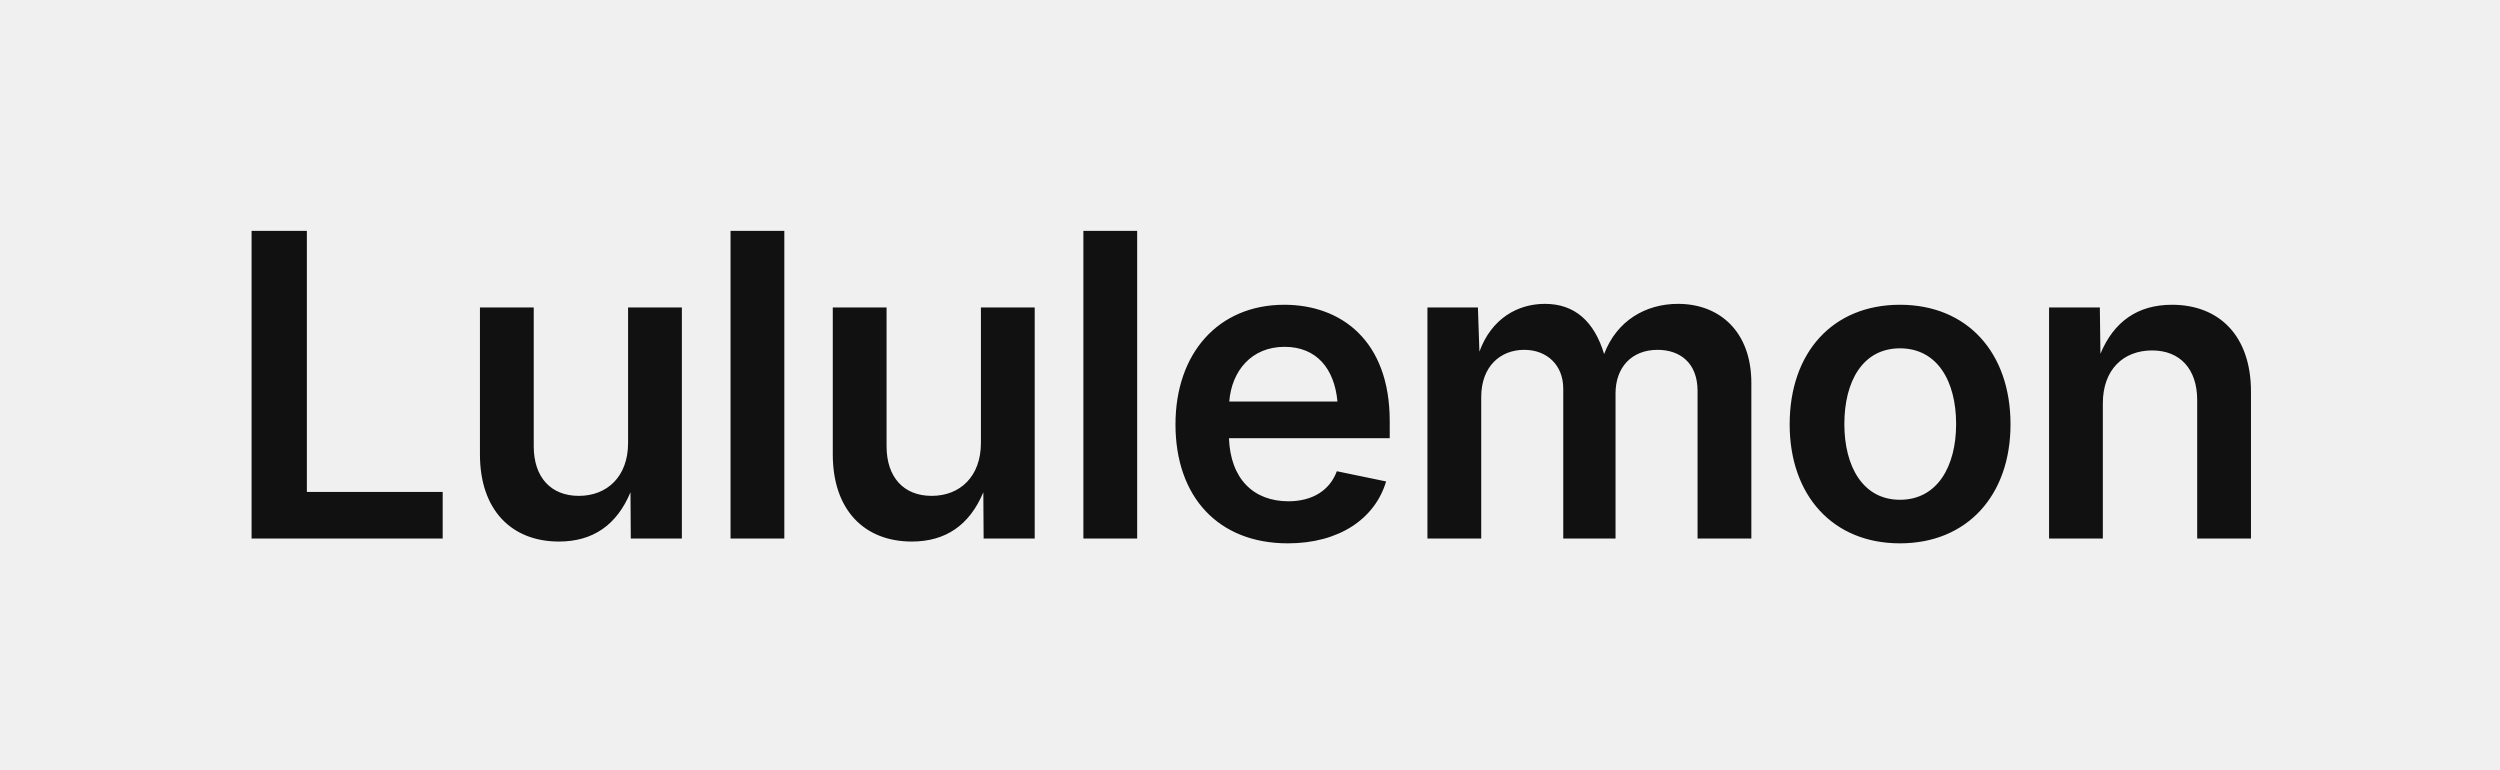
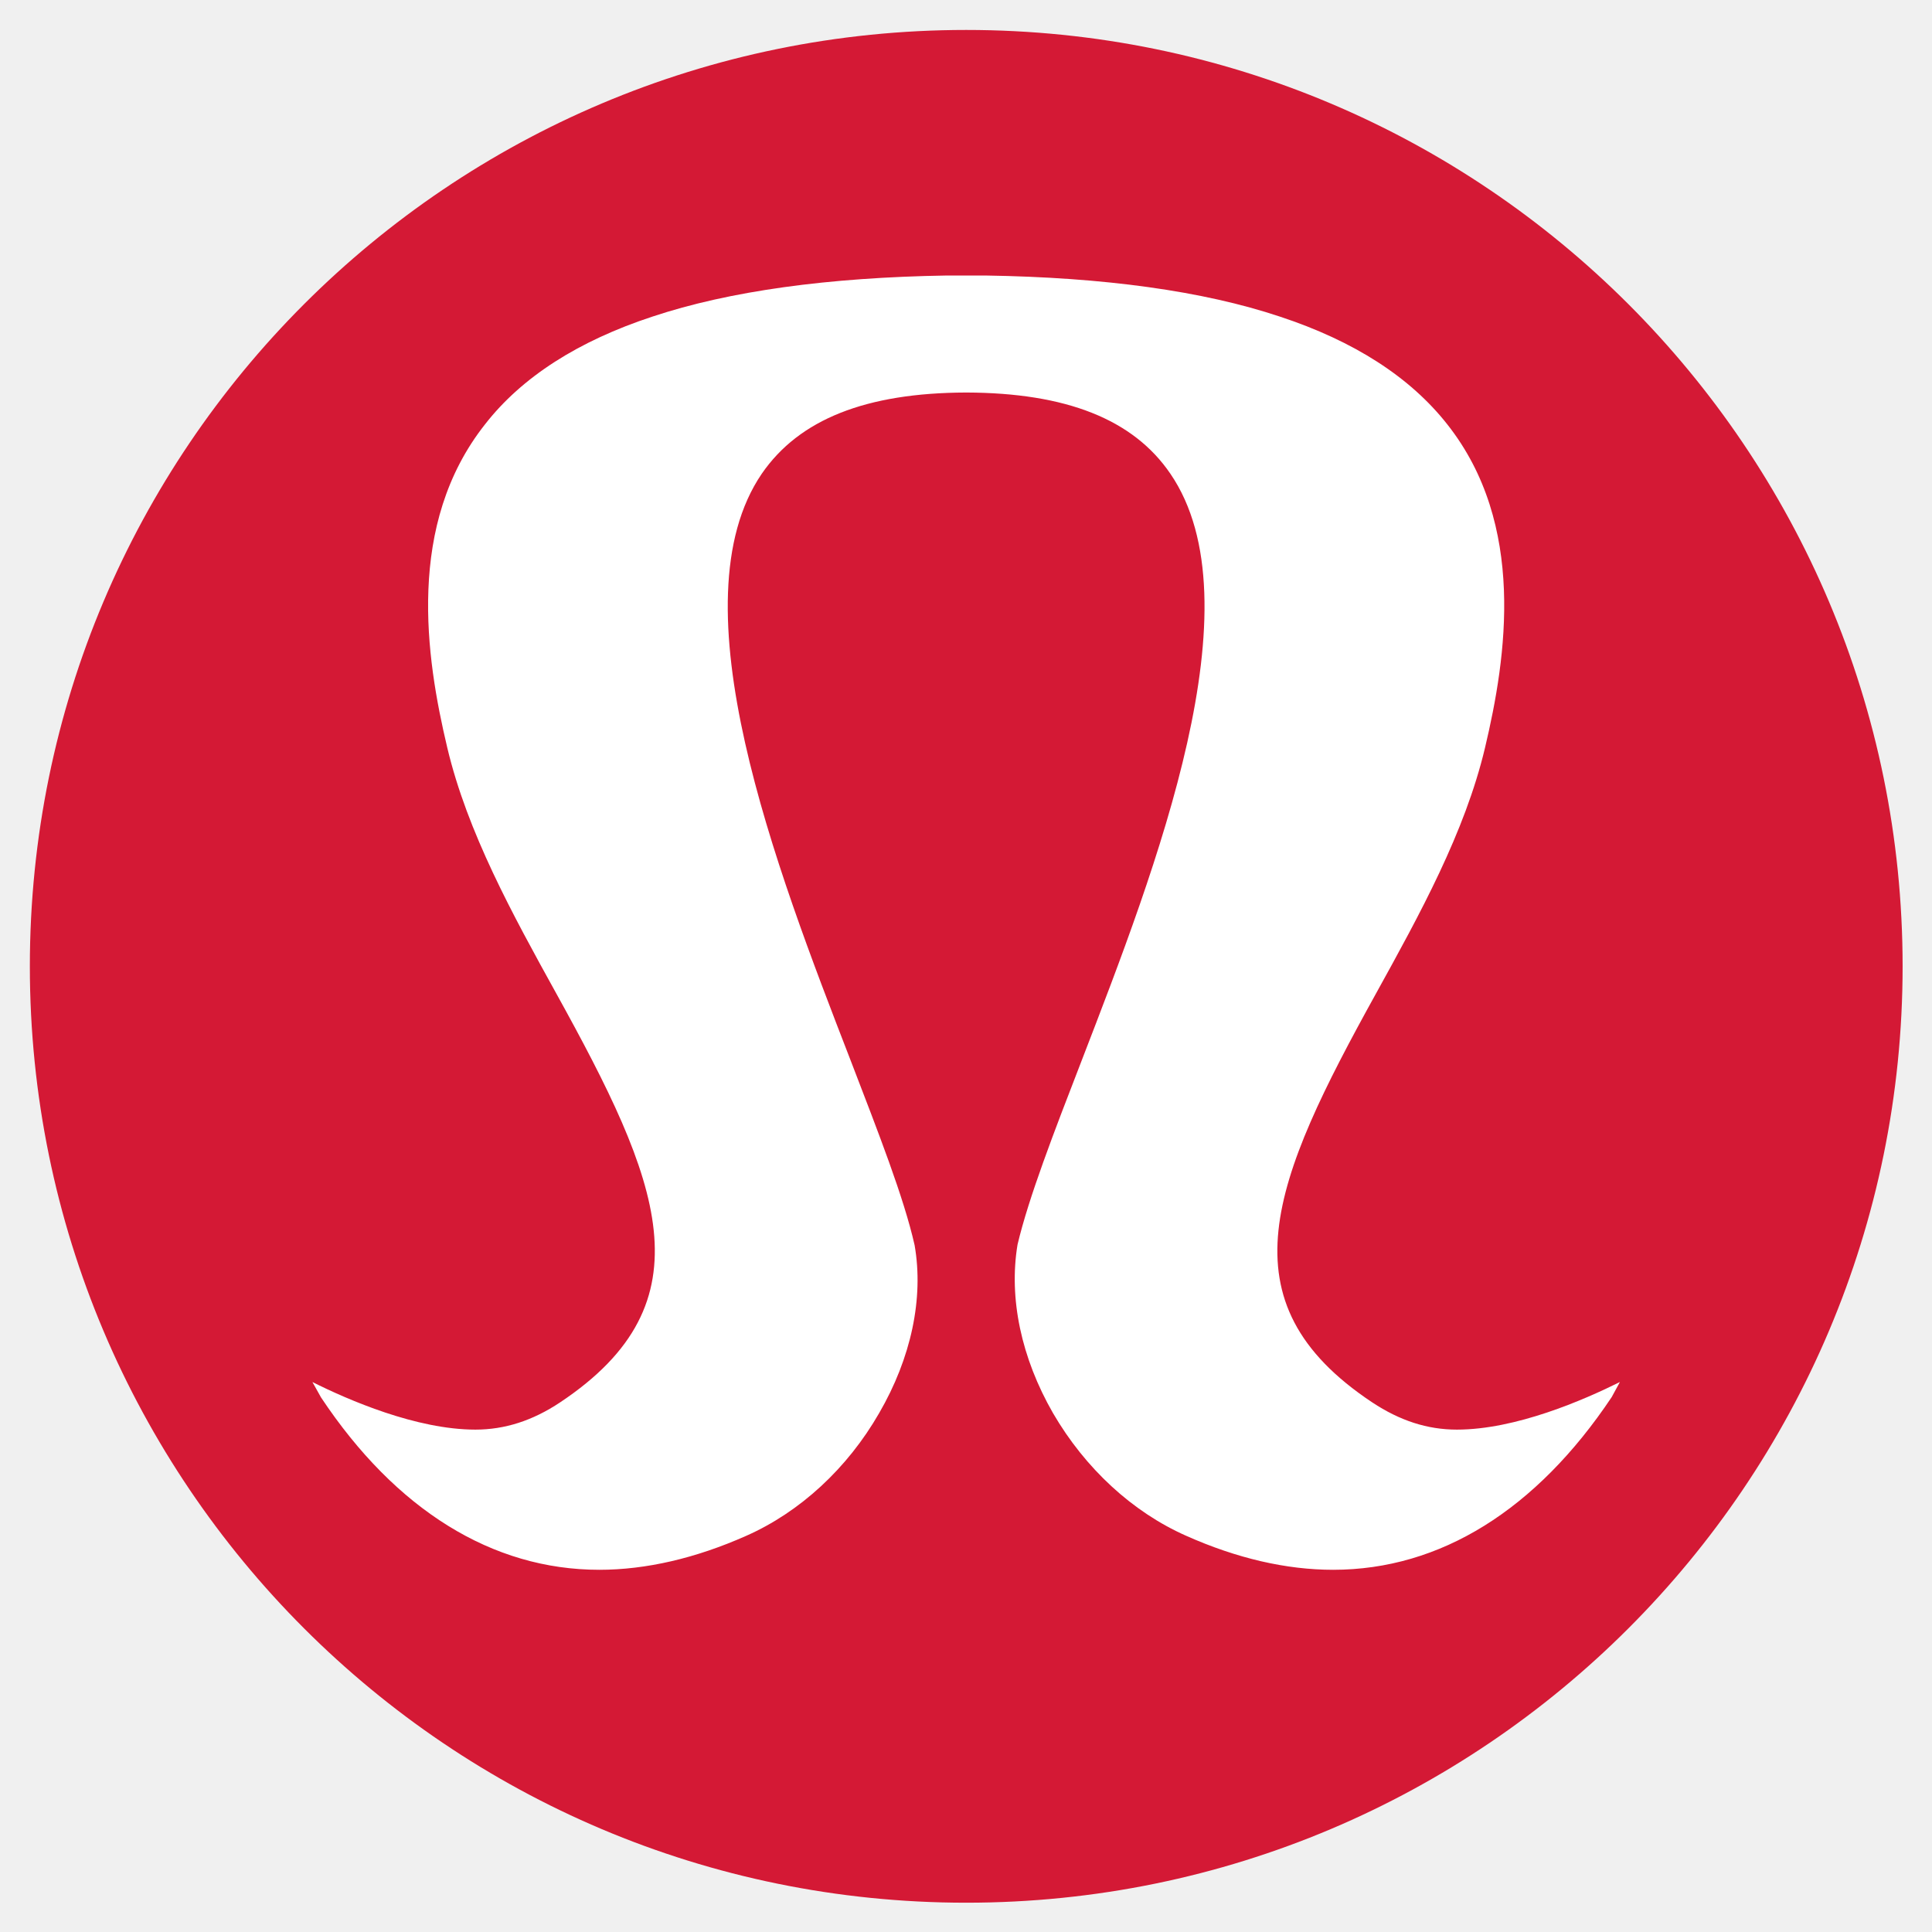
- <svg xmlns="http://www.w3.org/2000/svg" width="130" height="40" viewBox="0 0 130 40" role="img" aria-label="Lululemon">
-   <text x="50%" y="50%" dominant-baseline="central" text-anchor="middle" fill="#111111" font-family="Inter, system-ui, -apple-system, Segoe UI, sans-serif" font-size="22" font-weight="600" letter-spacing="-0.02em">Lululemon</text>
+ <svg xmlns="http://www.w3.org/2000/svg" xmlns:xlink="http://www.w3.org/1999/xlink" width="32.583" height="32.583" viewBox="0 0 8.621 8.621">
+   <defs>
+     <clipPath id="a">
+       <path d="M498.312 696.312H522V720h-23.688zm0 0" />
+     </clipPath>
+   </defs>
+   <use xlink:href="#I" width="100%" height="100%" x="246.005" y="634.863" fill="#fff" transform="translate(-452.9464 -340.4828) scale(.35278)" />
+   <use xlink:href="#I" width="100%" height="100%" x="266.618" y="642.863" fill="#fff" transform="translate(-452.9464 -340.4828) scale(.35278)" />
+   <use xlink:href="#I" width="100%" height="100%" x="256.24" y="650.864" fill="#fff" transform="translate(-452.9464 -340.4828) scale(.35278)" />
+   <use xlink:href="#I" width="100%" height="100%" x="256.838" y="658.864" fill="#fff" transform="translate(-452.9464 -340.4828) scale(.35278)" />
+   <use xlink:href="#I" width="100%" height="100%" x="276.215" y="666.864" fill="#fff" transform="translate(-452.9464 -340.4828) scale(.35278)" />
+   <use xlink:href="#I" width="100%" height="100%" x="246.678" y="674.864" fill="#fff" transform="translate(-452.9464 -340.4828) scale(.35278)" />
+   <use xlink:href="#I" width="100%" height="100%" x="264.763" y="682.865" fill="#fff" transform="translate(-452.9464 -340.4828) scale(.35278)" />
+   <use xlink:href="#I" width="100%" height="100%" x="245.948" y="690.865" fill="#fff" transform="translate(-452.9464 -340.4828) scale(.35278)" />
+   <use xlink:href="#I" width="100%" height="100%" x="265.582" y="712.536" fill="#fff" transform="translate(-452.9464 -340.4828) scale(.35278)" />
+   <use xlink:href="#I" width="100%" height="100%" x="275.767" y="720.536" fill="#fff" transform="translate(-452.9464 -340.4828) scale(.35278)" />
+   <use xlink:href="#I" width="100%" height="100%" x="275.114" y="728.536" fill="#fff" transform="translate(-452.9464 -340.4828) scale(.35278)" />
+   <use xlink:href="#I" width="100%" height="100%" x="265.106" y="736.537" fill="#fff" transform="translate(-452.9464 -340.4828) scale(.35278)" />
+   <use xlink:href="#I" width="100%" height="100%" x="267.966" y="744.537" fill="#fff" transform="translate(-452.9464 -340.4828) scale(.35278)" />
+   <use xlink:href="#I" width="100%" height="100%" x="265.021" y="752.537" fill="#fff" transform="translate(-452.9464 -340.4828) scale(.35278)" />
+   <use xlink:href="#I" width="100%" height="100%" x="272.571" y="774.206" fill="#fff" transform="translate(-452.9464 -340.4828) scale(.35278)" />
+   <use xlink:href="#I" width="100%" height="100%" x="274.955" y="782.207" fill="#fff" transform="translate(-452.9464 -340.4828) scale(.35278)" />
+   <use xlink:href="#I" width="100%" height="100%" x="244.904" y="790.207" fill="#fff" transform="translate(-452.9464 -340.4828) scale(.35278)" />
+   <use xlink:href="#I" width="100%" height="100%" x="264.04" y="798.207" fill="#fff" transform="translate(-452.9464 -340.4828) scale(.35278)" />
+   <use xlink:href="#I" width="100%" height="100%" x="534.993" y="634.868" fill="#fff" transform="translate(-452.9464 -340.4828) scale(.35278)" />
+   <use xlink:href="#I" width="100%" height="100%" x="542.075" y="656.538" fill="#fff" transform="translate(-452.9464 -340.4828) scale(.35278)" />
+   <use xlink:href="#I" width="100%" height="100%" x="540.992" y="664.539" fill="#fff" transform="translate(-452.9464 -340.4828) scale(.35278)" />
+   <use xlink:href="#I" width="100%" height="100%" x="526.416" y="672.539" fill="#fff" transform="translate(-452.9464 -340.4828) scale(.35278)" />
+   <use xlink:href="#I" width="100%" height="100%" x="536.32" y="680.533" fill="#fff" transform="translate(-452.9464 -340.4828) scale(.35278)" />
+   <use xlink:href="#I" width="100%" height="100%" x="539.225" y="688.533" fill="#fff" transform="translate(-452.9464 -340.4828) scale(.35278)" />
+   <use xlink:href="#I" width="100%" height="100%" x="533.635" y="696.534" fill="#fff" transform="translate(-452.9464 -340.4828) scale(.35278)" />
+   <use xlink:href="#I" width="100%" height="100%" x="528.047" y="718.203" fill="#fff" transform="translate(-452.9464 -340.4828) scale(.35278)" />
+   <use xlink:href="#I" width="100%" height="100%" x="532.012" y="726.203" fill="#fff" transform="translate(-452.9464 -340.4828) scale(.35278)" />
+   <use xlink:href="#I" width="100%" height="100%" x="538.091" y="734.203" fill="#fff" transform="translate(-452.9464 -340.4828) scale(.35278)" />
+   <use xlink:href="#I" width="100%" height="100%" x="523.007" y="742.204" fill="#fff" transform="translate(-452.9464 -340.4828) scale(.35278)" />
+   <use xlink:href="#I" width="100%" height="100%" x="512.8" y="750.204" fill="#fff" transform="translate(-452.9464 -340.4828) scale(.35278)" />
+   <use xlink:href="#I" width="100%" height="100%" x="533.225" y="758.204" fill="#fff" transform="translate(-452.9464 -340.4828) scale(.35278)" />
+   <use xlink:href="#J" width="100%" height="100%" x="507.227" y="778.871" fill="#fff" transform="translate(-452.9464 -340.4828) scale(.35278)" />
+   <use xlink:href="#J" width="100%" height="100%" x="535.339" y="785.871" fill="#fff" transform="translate(-452.9464 -340.4828) scale(.35278)" />
+   <use xlink:href="#J" width="100%" height="100%" x="542.734" y="792.871" fill="#fff" transform="translate(-452.9464 -340.4828) scale(.35278)" />
+   <use xlink:href="#K" width="100%" height="100%" x="186.632" y="601.995" fill="#fff" transform="translate(-452.9464 -340.4828) scale(.35278)" />
+   <path fill="#fff" d="M8.125 4.28c0 2.121-1.721 3.842-3.842 3.842-2.122 0-3.843-1.721-3.843-3.842C.44 2.158 2.161.437 4.283.437c2.121 0 3.842 1.721 3.842 3.843" />
+   <g clip-path="url(#a)" transform="translate(-175.6613 -245.5113) scale(.35278)">
+     <path fill="#d41935" d="M518.32 713.605c-.953 1.426-2.168 2.184-3.523 2.184-.594 0-1.219-.145-1.859-.43-.68-.301-1.277-.852-1.684-1.551-.402-.699-.562-1.453-.449-2.133.141-.594.453-1.402.816-2.34.941-2.438 2.234-5.777 1.117-7.41-.469-.688-1.316-1.023-2.582-1.027-1.27.004-2.113.34-2.586 1.027-1.113 1.633.176 4.973 1.121 7.414.359.934.676 1.742.812 2.344.117.672-.043 1.426-.449 2.125-.402.699-1 1.25-1.68 1.551-.641.285-1.27.43-1.859.43-1.355 0-2.574-.758-3.52-2.18l-.109-.195c.453.227 1.316.602 2.062.602.371 0 .723-.113 1.07-.344 1.914-1.273 1.262-2.805-.047-5.172-.555-1.004-1.125-2.039-1.379-3.109-.273-1.148-.523-2.824.477-4.09.465-.598 1.18-1.055 2.117-1.363.973-.324 2.227-.496 3.727-.52h.484c1.5.023 2.754.195 3.727.52.938.309 1.648.766 2.117 1.363 1 1.266.75 2.941.477 4.09-.254 1.07-.824 2.105-1.379 3.109-1.309 2.367-1.965 3.898-.047 5.172.348.23.695.344 1.07.344.746 0 1.605-.375 2.062-.602zm-8.164-17.293c-6.543 0-11.844 5.301-11.844 11.844 0 6.539 5.301 11.844 11.844 11.844S522 714.695 522 708.156c0-6.543-5.301-11.844-11.844-11.844" />
+   </g>
</svg>
